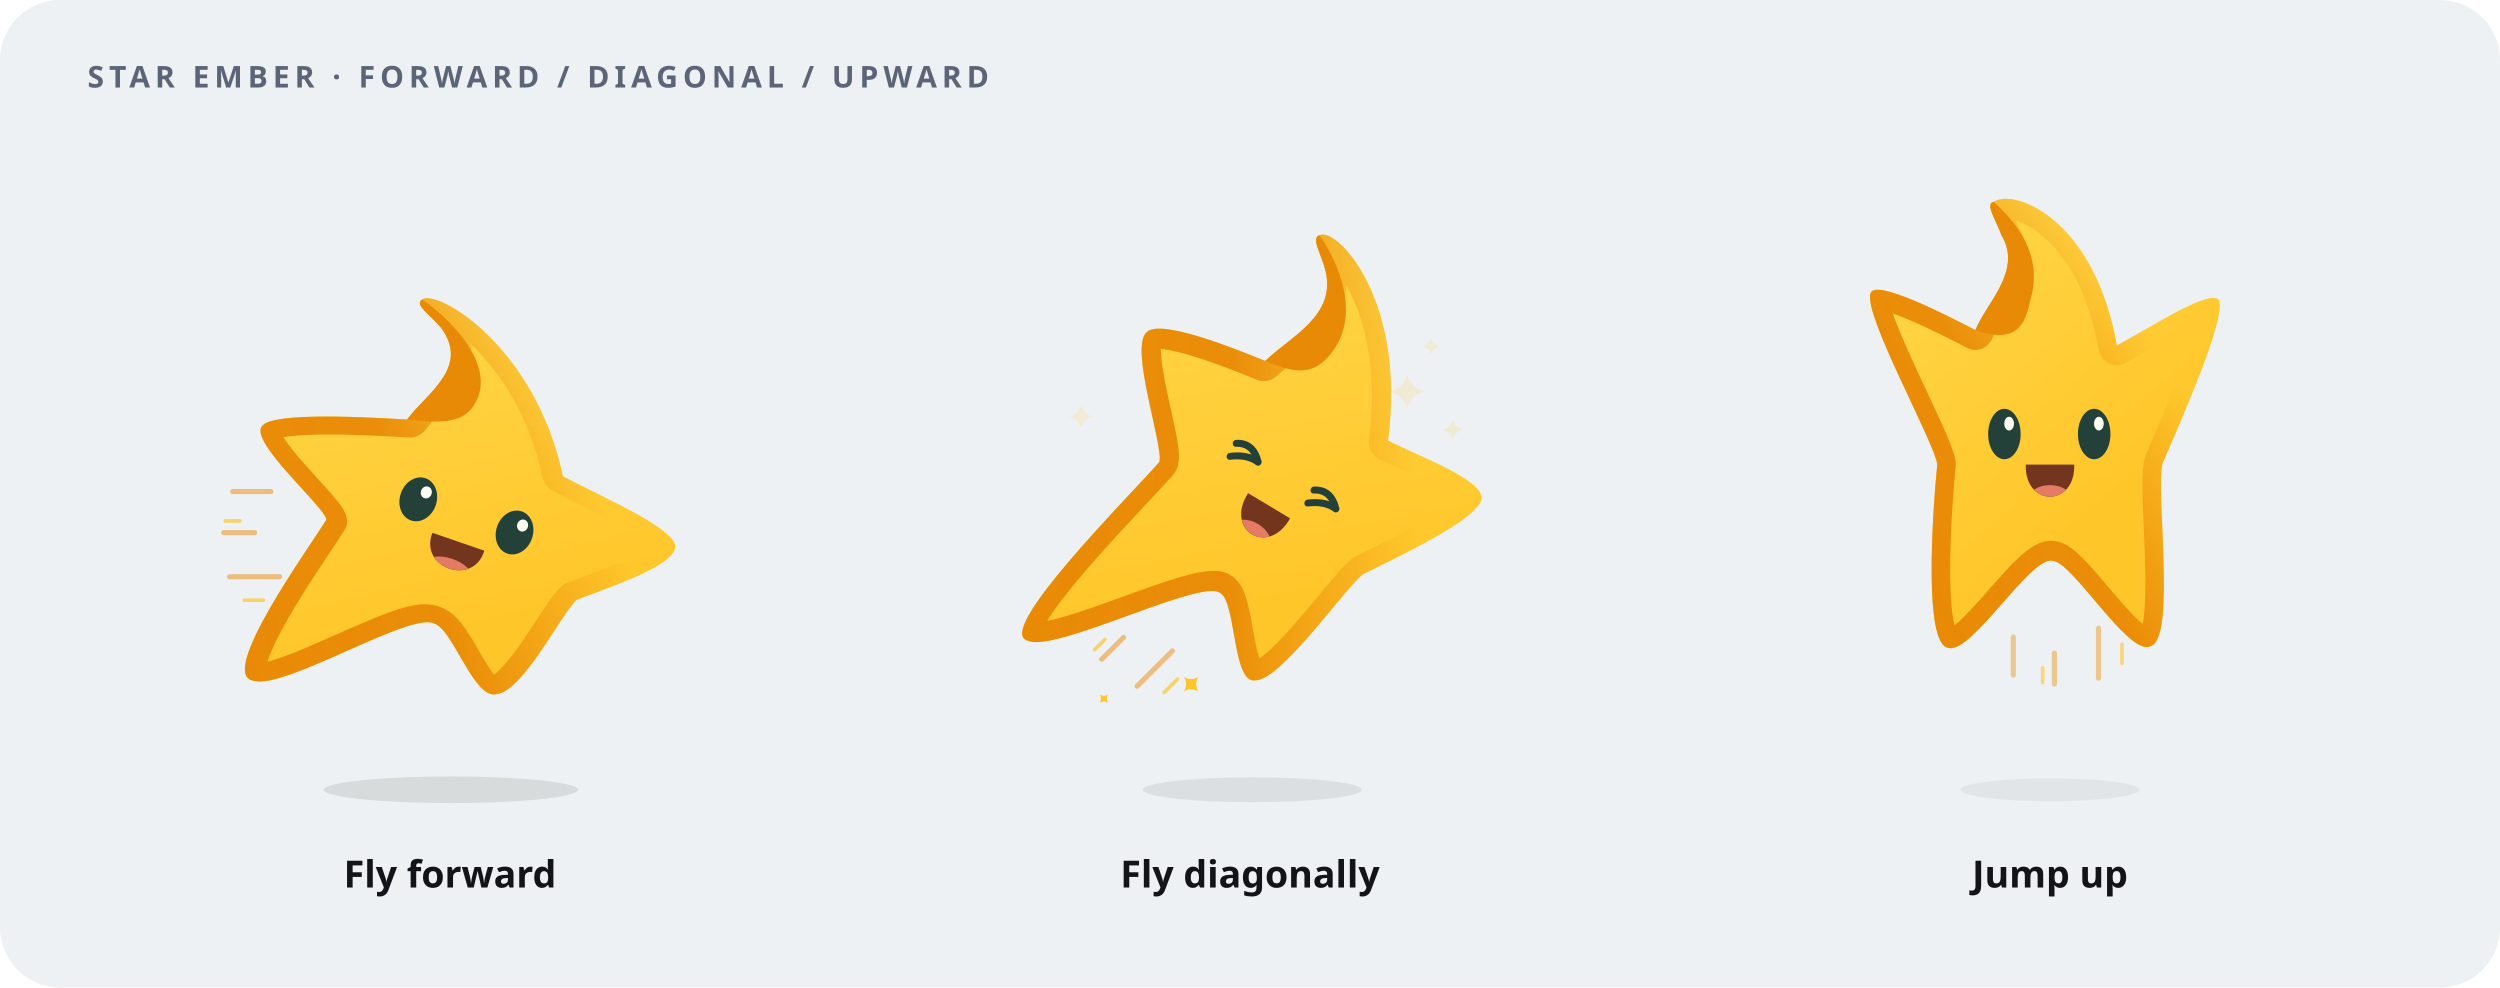
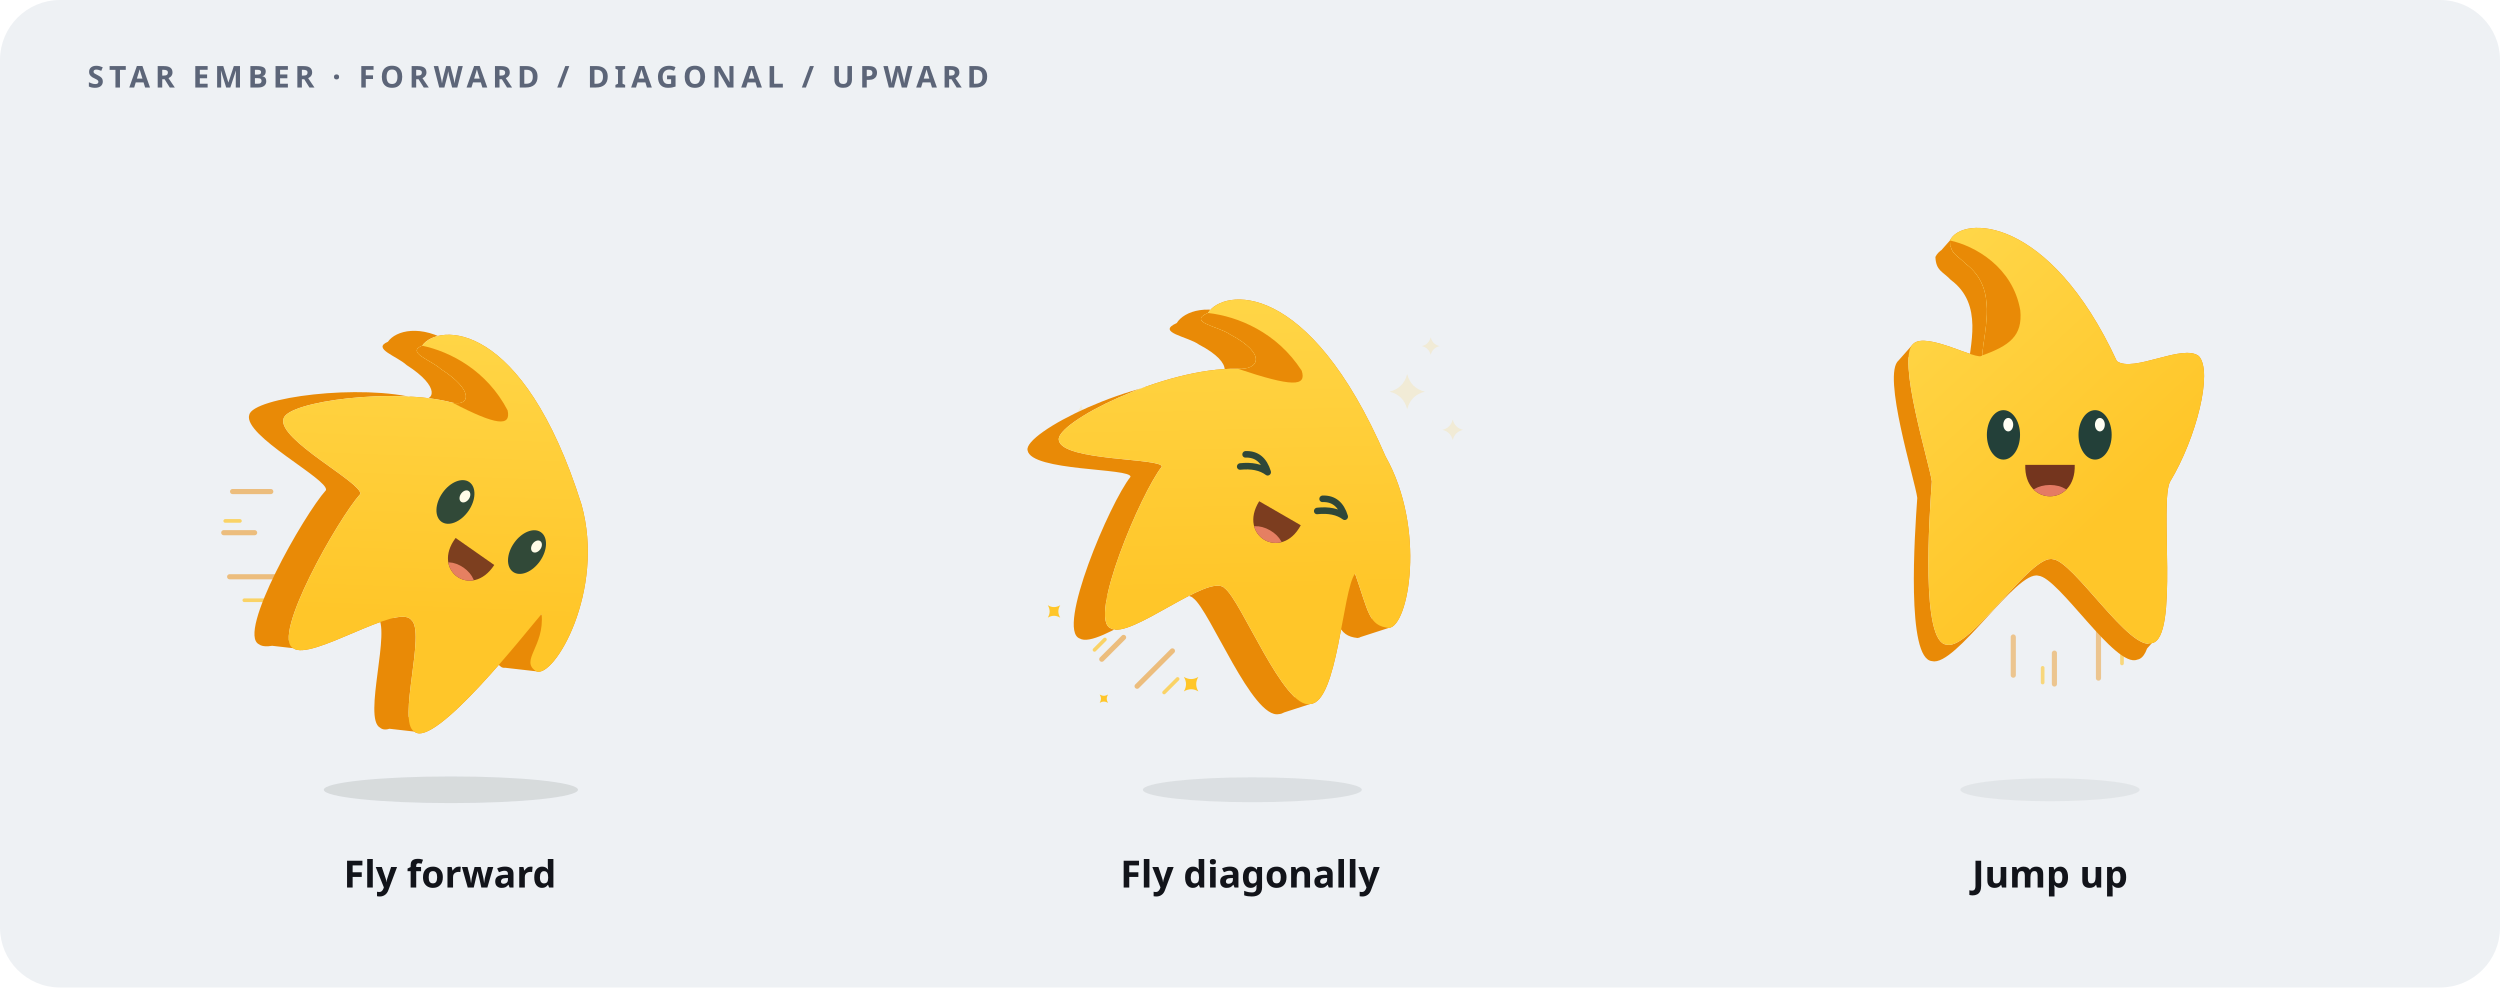
<svg xmlns="http://www.w3.org/2000/svg" viewBox="0 0 1000 395">
  <rect width="1000" height="395" rx="24" fill="#eef1f4" />
  <text x="35" y="35" font-family="sans-serif" font-size="12" font-weight="600" letter-spacing="2" fill="#5c6578">STAR EMBER · FORWARD / DIAGONAL / UPWARD</text>
  <svg x="30" y="55" width="300" height="285" viewBox="0 -85 360 485" role="img" aria-label="Star Ember">
    <defs>
      <linearGradient id="ember-sheet-0-gold" x1="20%" y1="0%" x2="85%" y2="100%">
        <stop offset="0%" stop-color="#ffd648" />
        <stop offset="70%" stop-color="#ffc629" />
      </linearGradient>
-       <linearGradient id="ember-sheet-0-rim" x1="0%" y1="85%" x2="90%" y2="15%">
-         <stop offset="0%" stop-color="#e98a06" stop-opacity="1" />
-         <stop offset="45%" stop-color="#e98a06" stop-opacity="0.95" />
-         <stop offset="85%" stop-color="#e98a06" stop-opacity="0" />
-       </linearGradient>
      <clipPath id="ember-sheet-0-body">
-         <path d="M 110.06 65.23 C 116.22 54.16 185.44 70.20 228.00 155.00 C 254.00 160.00 303.00 164.00 308.00 177.00 C 311.00 191.00 280.00 219.00 261.00 238.00 C 255.00 250.00 248.03 315.24 233.07 323.40 C 220.97 333.10 194.53 288.13 182.00 289.00 C 165.44 286.99 108.07 371.60 88.19 372.55 C 65.33 377.76 94.03 265.80 98.34 242.27 C 95.07 233.97 36.85 206.30 41.85 192.30 C 44.94 179.69 103.74 160.12 125.37 152.86 C 131.59 129.73 151.73 101.25 126.94 80.62 C 118.62 74.25 105.89 70.92 110.06 65.23 Z" />
+         <path d="M 75.11 131.86 C 74.98 113.20 123.24 77.41 234.84 158.15 C 285.00 196.95 290.79 266.24 277.12 268.91 C 262.81 269.43 271.94 251.72 256.63 234.83 C 255.00 250.00 249.23 352.17 230.11 350.08 C 215.94 351.86 195.84 289.68 182.00 289.00 C 167.07 284.81 139.89 351.57 124.06 350.88 C 106.22 353.46 97.00 261.00 99.90 238.73 C 96.78 231.59 28.32 240.82 23.44 226.78 C 18.26 215.55 76.48 165.49 116.69 151.77 C 128.08 147.28 125.20 136.38 95.79 137.54 C 86.36 136.32 68.28 142.02 75.11 131.86 Z" />
      </clipPath>
      <clipPath id="ember-sheet-0-mouth">
        <path d="M 163 226 Q 180 226 197 226 C 198 254 162 254 163 226 Z" />
      </clipPath>
    </defs>
    <ellipse cx="180.6" cy="359" rx="86.5" ry="9.075" fill="#17231e" opacity="0.113" />
    <g transform="translate(183 181) rotate(0)" opacity="1">
      <path d="M -125 -25 L -151 -25 M -136 3 L -157 3 M -119 33 L -153 33" fill="none" stroke="#e98a06" stroke-width="3.5" stroke-linecap="round" opacity="0.5" />
      <path d="M -146 -5 L -156 -5 M -130 49 L -143 49" fill="none" stroke="#ffc629" stroke-width="2.5" stroke-linecap="round" opacity="0.7" />
      <g opacity="0">
        <path d="M -157 -49 Q -155.8 -44.2 -151 -43 Q -155.8 -41.8 -157 -37 Q -158.2 -41.8 -163 -43 Q -158.2 -44.2 -157 -49 Z" fill="#ffc629" />
        <path d="M -175 19 Q -174.2 22.2 -171 23 Q -174.2 23.8 -175 27 Q -175.8 23.8 -179 23 Q -175.8 22.2 -175 19 Z" fill="#ffc629" />
        <path d="M -126 51 Q -124.6 56.6 -119 58 Q -124.6 59.4 -126 65 Q -127.4 59.4 -133 58 Q -127.4 56.6 -126 51 Z" fill="#ffc629" />
      </g>
    </g>
    <g opacity="0">
      <path d="M 287 76 Q 289.4 85.6 299 88 Q 289.4 90.4 287 100 Q 284.6 90.4 275 88 Q 284.6 85.6 287 76 Z" fill="#ffc629" />
      <path d="M 318 107 Q 319.4 112.6 325 114 Q 319.4 115.4 318 121 Q 316.6 115.4 311 114 Q 316.6 112.6 318 107 Z" fill="#ffc629" />
      <path d="M 303 51 Q 304.2 55.8 309 57 Q 304.2 58.2 303 63 Q 301.8 58.2 297 57 Q 301.8 55.8 303 51 Z" fill="#ffc629" />
      <path d="M 65 97 Q 66.6 103.4 73 105 Q 66.6 106.6 65 113 Q 63.4 106.6 57 105 Q 63.4 103.4 65 97 Z" fill="#ffc629" />
    </g>
-     <g transform="translate(3 -37) translate(180 235) rotate(19) scale(1.1 0.92) translate(-180 -235)">
-       <path d="M 110.06 65.23 C 116.22 54.16 185.44 70.20 228.00 155.00 C 254.00 160.00 303.00 164.00 308.00 177.00 C 311.00 191.00 280.00 219.00 261.00 238.00 C 255.00 250.00 248.03 315.24 233.07 323.40 C 220.97 333.10 194.53 288.13 182.00 289.00 C 165.44 286.99 108.07 371.60 88.19 372.55 C 65.33 377.76 94.03 265.80 98.34 242.27 C 95.07 233.97 36.85 206.30 41.85 192.30 C 44.94 179.69 103.74 160.12 125.37 152.86 C 131.59 129.73 151.73 101.25 126.94 80.62 C 118.62 74.25 105.89 70.92 110.06 65.23 Z" fill="url(#ember-sheet-0-gold)" />
+     <g transform="translate(3 -37) translate(180 235) rotate(35) scale(0.944 1) translate(-180 -235)">
+       <path d="M 234.84 158.15 C 123.24 77.41 74.98 113.20 75.11 131.86 L 53.26 143.05 C 53.13 124.40 101.39 88.61 213.00 169.34 Z M 277.12 268.91 C 290.79 266.24 285.00 196.95 234.84 158.15 L 213.00 169.34 C 263.16 208.14 268.95 277.44 255.27 280.10 Z M 277.12 268.91 C 262.81 269.43 271.94 251.72 256.63 234.83 L 234.78 246.02 C 250.09 262.91 240.97 280.63 255.27 280.10 Z M 230.11 350.08 C 249.23 352.17 255.00 250.00 256.63 234.83 L 234.78 246.02 C 233.15 261.19 227.38 363.37 208.26 361.28 Z M 230.11 350.08 C 215.94 351.86 195.84 289.68 182.00 289.00 L 160.15 300.19 C 173.99 300.87 194.09 363.05 208.26 361.28 Z M 124.06 350.88 C 139.89 351.57 167.07 284.81 182.00 289.00 L 160.15 300.19 C 145.22 296.01 118.04 362.77 102.21 362.08 Z M 124.06 350.88 C 106.22 353.46 97.00 261.00 99.90 238.73 L 78.05 249.92 C 75.15 272.19 84.37 364.66 102.21 362.08 Z M 99.90 238.73 C 96.78 231.59 28.32 240.82 23.44 226.78 L 1.59 237.98 C 6.47 252.02 74.93 242.79 78.05 249.92 Z M 23.44 226.78 C 18.26 215.55 76.48 165.49 116.69 151.77 L 94.84 162.96 C 54.63 176.68 -3.59 226.74 1.59 237.98 Z M 116.69 151.77 C 128.08 147.28 125.20 136.38 95.79 137.54 L 73.94 148.73 C 103.35 147.58 106.23 158.48 94.84 162.96 Z M 95.79 137.54 C 86.36 136.32 68.28 142.02 75.11 131.86 L 53.26 143.05 C 46.43 153.22 64.51 147.51 73.94 148.73 Z" fill="#e98a06" />
+       <path d="M 75.11 131.86 C 74.98 113.20 123.24 77.41 234.84 158.15 C 285.00 196.95 290.79 266.24 277.12 268.91 C 262.81 269.43 271.94 251.72 256.63 234.83 C 255.00 250.00 249.23 352.17 230.11 350.08 C 215.94 351.86 195.84 289.68 182.00 289.00 C 167.07 284.81 139.89 351.57 124.06 350.88 C 106.22 353.46 97.00 261.00 99.90 238.73 C 96.78 231.59 28.32 240.82 23.44 226.78 C 18.26 215.55 76.48 165.49 116.69 151.77 C 128.08 147.28 125.20 136.38 95.79 137.54 C 86.36 136.32 68.28 142.02 75.11 131.86 Z" fill="url(#ember-sheet-0-gold)" />
      <g clip-path="url(#ember-sheet-0-body)">
-         <path d="M 110.06 65.23 C 116.22 54.16 185.44 70.20 228.00 155.00 C 254.00 160.00 303.00 164.00 308.00 177.00 C 311.00 191.00 280.00 219.00 261.00 238.00 C 255.00 250.00 248.03 315.24 233.07 323.40 C 220.97 333.10 194.53 288.13 182.00 289.00 C 165.44 286.99 108.07 371.60 88.19 372.55 C 65.33 377.76 94.03 265.80 98.34 242.27 C 95.07 233.97 36.85 206.30 41.85 192.30 C 44.94 179.69 103.74 160.12 125.37 152.86 C 131.59 129.73 151.73 101.25 126.94 80.62 C 118.62 74.25 105.89 70.92 110.06 65.23 Z" fill="none" stroke="url(#ember-sheet-0-rim)" stroke-width="26" stroke-linejoin="round" />
-         <path d="M 110.06 65.23 C 132.16 72.78 162.90 92.18 162.41 119.87 C 161.44 139.14 151.88 146.03 125.37 152.86 C 131.59 129.73 151.73 101.25 126.94 80.62 C 118.62 74.25 105.89 70.92 110.06 65.23 Z" fill="#e98a06" />
-         <g transform="translate(0 0)" opacity="1">
+         <path d="M 75.11 131.86 C 94.15 124.18 123.64 120.42 152.35 134.57 C 161.17 142.28 152.24 147.40 116.69 151.77 C 128.08 147.28 125.20 136.38 95.79 137.54 C 86.36 136.32 68.28 142.02 75.11 131.86 Z" fill="#e98a06" />
+         <g transform="translate(11.4 0)" opacity="0.934">
          <g transform="translate(148 206)">
            <g opacity="1">
              <ellipse cx="0" cy="0" rx="11.4" ry="16.5" fill="#234039" />
              <ellipse cx="3.3" cy="-6.8" rx="3.4" ry="4.5" fill="#fffef3" />
            </g>
            <path d="M -10 -3 Q 0 -9 10 0 Q 1 -1 -9 6" fill="none" stroke="#234039" stroke-width="4.5" stroke-linecap="round" stroke-linejoin="round" opacity="0" />
          </g>
          <g transform="translate(211 206)">
            <g opacity="1">
              <ellipse cx="0" cy="0" rx="11.4" ry="16.5" fill="#234039" />
              <ellipse cx="3.3" cy="-6.8" rx="3.4" ry="4.5" fill="#fffef3" />
            </g>
            <path d="M -10 -3 Q 0 -9 10 0 Q 1 -1 -9 6" fill="none" stroke="#234039" stroke-width="4.5" stroke-linecap="round" stroke-linejoin="round" opacity="0" />
          </g>
          <path d="M 170 228 Q 180 241 191 228" fill="none" stroke="#234039" stroke-width="4.3" stroke-linecap="round" opacity="0" />
          <g opacity="1">
            <path d="M 163 226 Q 180 226 197 226 C 198 254 162 254 163 226 Z" fill="#74351e" />
            <g clip-path="url(#ember-sheet-0-mouth)">
              <ellipse cx="180" cy="248.4" rx="15" ry="8.96" fill="#e47b64" />
            </g>
          </g>
        </g>
      </g>
    </g>
  </svg>
  <text x="180" y="355" text-anchor="middle" font-family="sans-serif" font-size="15" font-weight="600" fill="#12141a">Fly forward</text>
  <svg x="350" y="55" width="300" height="285" viewBox="0 -85 360 485" role="img" aria-label="Star Ember">
    <defs>
      <linearGradient id="ember-sheet-1-gold" x1="20%" y1="0%" x2="85%" y2="100%">
        <stop offset="0%" stop-color="#ffd648" />
        <stop offset="70%" stop-color="#ffc629" />
      </linearGradient>
-       <linearGradient id="ember-sheet-1-rim" x1="0%" y1="85%" x2="90%" y2="15%">
-         <stop offset="0%" stop-color="#e98a06" stop-opacity="1" />
-         <stop offset="45%" stop-color="#e98a06" stop-opacity="0.95" />
-         <stop offset="85%" stop-color="#e98a06" stop-opacity="0" />
-       </linearGradient>
      <clipPath id="ember-sheet-1-body">
-         <path d="M 113.20 63.50 C 120.00 53.24 188.00 69.58 227.56 152.20 C 252.54 150.57 299.60 142.07 304.40 153.80 C 307.40 167.80 278.18 207.30 260.20 232.87 C 254.57 247.23 249.42 317.02 234.20 324.84 C 221.91 334.30 194.63 288.25 182.00 289.00 C 165.17 287.34 105.08 375.41 84.51 377.24 C 60.79 383.54 93.73 265.17 99.00 238.00 C 96.00 228.00 40.00 186.00 45.00 172.00 C 48.00 160.00 105.00 152.00 125.97 149.01 C 132.14 127.45 152.66 101.02 128.85 80.16 C 121.04 73.08 108.94 67.83 113.20 63.50 Z" />
+         <path d="M 74.41 132.44 C 74.98 113.20 123.24 77.41 234.05 156.52 C 284.88 185.36 308.65 249.12 296.87 256.55 C 283.72 262.22 278.79 254.01 256.96 236.08 C 255.00 250.00 291.99 318.01 275.64 328.14 C 261.52 340.51 196.38 290.37 182.00 289.00 C 167.07 284.78 142.39 351.55 126.65 351.40 C 108.90 354.57 97.00 261.00 100.51 238.83 C 98.11 233.07 37.51 269.65 28.00 258.23 C 19.19 249.55 66.53 179.31 112.56 155.15 C 126.08 148.79 125.20 136.38 95.79 137.54 C 86.11 136.51 64.76 145.20 74.41 132.44 Z" />
      </clipPath>
      <clipPath id="ember-sheet-1-mouth">
        <path d="M 163 226 Q 180 226 197 226 C 198 254 162 254 163 226 Z" />
      </clipPath>
    </defs>
    <ellipse cx="181.6" cy="359" rx="74.5" ry="8.475" fill="#17231e" opacity="0.089" />
    <g transform="translate(188 157) rotate(-45)" opacity="1">
      <path d="M -125 -25 L -151 -25 M -136 3 L -157 3 M -119 33 L -153 33" fill="none" stroke="#e98a06" stroke-width="3.5" stroke-linecap="round" opacity="0.5" />
      <path d="M -146 -5 L -156 -5 M -130 49 L -143 49" fill="none" stroke="#ffc629" stroke-width="2.5" stroke-linecap="round" opacity="0.7" />
      <g opacity="1">
        <path d="M -157 -49 Q -155.8 -44.2 -151 -43 Q -155.8 -41.8 -157 -37 Q -158.2 -41.8 -163 -43 Q -158.2 -44.2 -157 -49 Z" fill="#ffc629" />
        <path d="M -175 19 Q -174.2 22.2 -171 23 Q -174.2 23.8 -175 27 Q -175.8 23.8 -179 23 Q -175.8 22.2 -175 19 Z" fill="#ffc629" />
        <path d="M -126 51 Q -124.6 56.6 -119 58 Q -124.6 59.4 -126 65 Q -127.4 59.4 -133 58 Q -127.4 56.6 -126 51 Z" fill="#ffc629" />
      </g>
    </g>
    <g opacity="0.15">
      <path d="M 287 76 Q 289.4 85.6 299 88 Q 289.4 90.4 287 100 Q 284.6 90.4 275 88 Q 284.6 85.6 287 76 Z" fill="#ffc629" />
      <path d="M 318 107 Q 319.4 112.6 325 114 Q 319.4 115.4 318 121 Q 316.6 115.4 311 114 Q 316.6 112.6 318 107 Z" fill="#ffc629" />
      <path d="M 303 51 Q 304.2 55.8 309 57 Q 304.2 58.2 303 63 Q 301.8 58.2 297 57 Q 301.8 55.8 303 51 Z" fill="#ffc629" />
      <path d="M 65 97 Q 66.6 103.4 73 105 Q 66.6 106.6 65 113 Q 63.4 106.6 57 105 Q 63.4 103.4 65 97 Z" fill="#ffc629" />
    </g>
-     <g transform="translate(8 -61) translate(180 235) rotate(31) scale(0.98 1.08) translate(-180 -235)">
-       <path d="M 113.20 63.50 C 120.00 53.24 188.00 69.58 227.56 152.20 C 252.54 150.57 299.60 142.07 304.40 153.80 C 307.40 167.80 278.18 207.30 260.20 232.87 C 254.57 247.23 249.42 317.02 234.20 324.84 C 221.91 334.30 194.63 288.25 182.00 289.00 C 165.17 287.34 105.08 375.41 84.51 377.24 C 60.79 383.54 93.73 265.17 99.00 238.00 C 96.00 228.00 40.00 186.00 45.00 172.00 C 48.00 160.00 105.00 152.00 125.97 149.01 C 132.14 127.45 152.66 101.02 128.85 80.16 C 121.04 73.08 108.94 67.83 113.20 63.50 Z" fill="url(#ember-sheet-1-gold)" />
+     <g transform="translate(8 -61) translate(180 235) rotate(30) scale(0.961 1) translate(-180 -235)">
+       <path d="M 234.05 156.52 C 123.24 77.41 74.98 113.20 74.41 132.44 L 58.80 149.04 C 59.37 129.80 107.63 94.00 218.45 173.11 Z M 296.87 256.55 C 308.65 249.12 284.88 185.36 234.05 156.52 L 218.45 173.11 C 269.27 201.95 293.04 265.71 281.27 273.14 Z M 296.87 256.55 C 283.72 262.22 278.79 254.01 256.96 236.08 L 241.35 252.67 C 263.18 270.60 268.12 278.81 281.27 273.14 Z M 275.64 328.14 C 291.99 318.01 255.00 250.00 256.96 236.08 L 241.35 252.67 C 239.39 266.59 276.38 334.60 260.03 344.73 Z M 275.64 328.14 C 261.52 340.51 196.38 290.37 182.00 289.00 L 166.39 305.59 C 180.78 306.97 245.91 357.10 260.03 344.73 Z M 126.65 351.40 C 142.39 351.55 167.07 284.78 182.00 289.00 L 166.39 305.59 C 151.47 301.37 126.78 368.14 111.05 367.99 Z M 126.65 351.40 C 108.90 354.57 97.00 261.00 100.51 238.83 L 84.91 255.42 C 81.39 277.59 93.30 371.16 111.05 367.99 Z M 100.51 238.83 C 98.11 233.07 37.51 269.65 28.00 258.23 L 12.39 274.82 C 21.91 286.24 82.50 249.66 84.91 255.42 Z M 28.00 258.23 C 19.19 249.55 66.53 179.31 112.56 155.15 L 96.95 171.74 C 50.93 195.90 3.58 266.14 12.39 274.82 Z M 112.56 155.15 C 126.08 148.79 125.20 136.38 95.79 137.54 L 80.18 154.13 C 109.60 152.98 110.48 165.38 96.95 171.74 Z M 95.79 137.54 C 86.11 136.51 64.76 145.20 74.41 132.44 L 58.80 149.04 C 49.15 161.79 70.51 153.11 80.18 154.13 Z" fill="#e98a06" />
+       <path d="M 74.41 132.44 C 74.98 113.20 123.24 77.41 234.05 156.52 C 284.88 185.36 308.65 249.12 296.87 256.55 C 283.72 262.22 278.79 254.01 256.96 236.08 C 255.00 250.00 291.99 318.01 275.64 328.14 C 261.52 340.51 196.38 290.37 182.00 289.00 C 167.07 284.78 142.39 351.55 126.65 351.40 C 108.90 354.57 97.00 261.00 100.51 238.83 C 98.11 233.07 37.51 269.65 28.00 258.23 C 19.19 249.55 66.53 179.31 112.56 155.15 C 126.08 148.79 125.20 136.38 95.79 137.54 C 86.11 136.51 64.76 145.20 74.41 132.44 Z" fill="url(#ember-sheet-1-gold)" />
      <g clip-path="url(#ember-sheet-1-body)">
-         <path d="M 113.20 63.50 C 120.00 53.24 188.00 69.58 227.56 152.20 C 252.54 150.57 299.60 142.07 304.40 153.80 C 307.40 167.80 278.18 207.30 260.20 232.87 C 254.57 247.23 249.42 317.02 234.20 324.84 C 221.91 334.30 194.63 288.25 182.00 289.00 C 165.17 287.34 105.08 375.41 84.51 377.24 C 60.79 383.54 93.73 265.17 99.00 238.00 C 96.00 228.00 40.00 186.00 45.00 172.00 C 48.00 160.00 105.00 152.00 125.97 149.01 C 132.14 127.45 152.66 101.02 128.85 80.16 C 121.04 73.08 108.94 67.83 113.20 63.50 Z" fill="none" stroke="url(#ember-sheet-1-rim)" stroke-width="26" stroke-linejoin="round" />
-         <path d="M 113.20 63.50 C 134.54 72.20 164.21 91.86 162.77 119.78 C 161.50 139.12 151.89 146.03 125.97 149.01 C 132.14 127.45 152.66 101.02 128.85 80.16 C 121.04 73.08 108.94 67.83 113.20 63.50 Z" fill="#e98a06" />
-         <g transform="translate(0 0)" opacity="1">
+         <path d="M 74.41 132.44 C 94.15 124.18 123.64 120.42 152.35 134.57 C 161.17 142.28 152.24 147.40 112.56 155.15 C 126.08 148.79 125.20 136.38 95.79 137.54 C 86.11 136.51 64.76 145.20 74.41 132.44 Z" fill="#e98a06" />
+         <g transform="translate(9.5 0)" opacity="0.945">
          <g transform="translate(148 206)">
            <g opacity="0">
              <ellipse cx="0" cy="0" rx="11.4" ry="0.825" fill="#234039" />
              <ellipse cx="3.3" cy="0" rx="3.4" ry="0" fill="#fffef3" />
            </g>
            <path d="M -10 -3 Q 0 -9 10 0 Q 1 -1 -9 6" fill="none" stroke="#234039" stroke-width="4.5" stroke-linecap="round" stroke-linejoin="round" opacity="1" />
          </g>
          <g transform="translate(211 206)">
            <g opacity="0">
              <ellipse cx="0" cy="0" rx="11.4" ry="0.825" fill="#234039" />
              <ellipse cx="3.3" cy="0" rx="3.4" ry="0" fill="#fffef3" />
            </g>
            <path d="M -10 -3 Q 0 -9 10 0 Q 1 -1 -9 6" fill="none" stroke="#234039" stroke-width="4.5" stroke-linecap="round" stroke-linejoin="round" opacity="1" />
          </g>
          <path d="M 170 228 Q 180 241 191 228" fill="none" stroke="#234039" stroke-width="4.3" stroke-linecap="round" opacity="0" />
          <g opacity="1">
            <path d="M 163 226 Q 180 226 197 226 C 198 254 162 254 163 226 Z" fill="#74351e" />
            <g clip-path="url(#ember-sheet-1-mouth)">
              <ellipse cx="180" cy="248.4" rx="15" ry="8.96" fill="#e47b64" />
            </g>
          </g>
        </g>
      </g>
    </g>
  </svg>
  <text x="500" y="355" text-anchor="middle" font-family="sans-serif" font-size="15" font-weight="600" fill="#12141a">Fly diagonally</text>
  <svg x="670" y="55" width="300" height="285" viewBox="0 -85 360 485" role="img" aria-label="Star Ember">
    <defs>
      <linearGradient id="ember-sheet-2-gold" x1="20%" y1="0%" x2="85%" y2="100%">
        <stop offset="0%" stop-color="#ffd648" />
        <stop offset="70%" stop-color="#ffc629" />
      </linearGradient>
-       <linearGradient id="ember-sheet-2-rim" x1="0%" y1="85%" x2="90%" y2="15%">
-         <stop offset="0%" stop-color="#e98a06" stop-opacity="1" />
-         <stop offset="45%" stop-color="#e98a06" stop-opacity="0.95" />
-         <stop offset="85%" stop-color="#e98a06" stop-opacity="0" />
-       </linearGradient>
      <clipPath id="ember-sheet-2-body">
-         <path d="M 140.45 54.10 C 154.00 45.00 211.00 64.00 226.91 147.99 C 250.34 136.42 294.49 109.19 299.00 119.00 C 302.00 133.00 275.46 189.75 259.01 225.18 C 253.93 243.08 269.00 342.00 250.00 345.00 C 235.00 351.00 196.00 290.00 182.00 289.00 C 167.00 285.00 125.00 350.00 109.00 346.00 C 91.00 345.00 97.56 257.42 100.89 225.80 C 98.65 210.95 49.00 128.00 54.00 114.00 C 56.73 103.74 108.60 128.80 127.71 137.98 C 134.99 120.62 161.00 99.00 146.00 76.00 C 142.27 66.26 134.08 55.04 140.45 54.10 Z" />
+         <path d="M 111.20 76.27 C 119.19 59.72 179.26 58.87 225.96 156.79 C 237.32 164.78 271.18 145.02 282.31 153.40 C 292.27 163.68 280.58 208.21 262.68 237.03 C 255.00 250.00 269.00 342.00 250.00 345.00 C 235.00 351.00 196.00 290.00 182.00 289.00 C 167.00 285.00 125.00 350.00 109.00 346.00 C 91.00 345.00 97.00 261.00 98.74 237.08 C 97.20 225.20 74.26 154.53 85.92 145.31 C 94.82 136.72 130.73 157.09 133.41 153.01 C 134.76 135.45 144.51 107.90 121.86 91.63 C 115.88 85.61 111.67 85.56 111.20 76.27 Z" />
      </clipPath>
      <clipPath id="ember-sheet-2-mouth">
        <path d="M 163 226 Q 180 226 197 226 C 198 254 162 254 163 226 Z" />
      </clipPath>
    </defs>
    <ellipse cx="180" cy="359" rx="61" ry="7.8" fill="#17231e" opacity="0.062" />
    <g transform="translate(180 130) rotate(-90)" opacity="0.85">
      <path d="M -125 -25 L -151 -25 M -136 3 L -157 3 M -119 33 L -153 33" fill="none" stroke="#e98a06" stroke-width="3.5" stroke-linecap="round" opacity="0.5" />
      <path d="M -146 -5 L -156 -5 M -130 49 L -143 49" fill="none" stroke="#ffc629" stroke-width="2.5" stroke-linecap="round" opacity="0.7" />
      <g opacity="0">
        <path d="M -157 -49 Q -155.8 -44.2 -151 -43 Q -155.8 -41.8 -157 -37 Q -158.2 -41.8 -163 -43 Q -158.2 -44.2 -157 -49 Z" fill="#ffc629" />
        <path d="M -175 19 Q -174.2 22.2 -171 23 Q -174.2 23.8 -175 27 Q -175.8 23.8 -179 23 Q -175.8 22.2 -175 19 Z" fill="#ffc629" />
        <path d="M -126 51 Q -124.6 56.6 -119 58 Q -124.6 59.4 -126 65 Q -127.4 59.4 -133 58 Q -127.4 56.6 -126 51 Z" fill="#ffc629" />
      </g>
    </g>
    <g opacity="0">
      <path d="M 287 76 Q 289.4 85.6 299 88 Q 289.4 90.4 287 100 Q 284.6 90.4 275 88 Q 284.6 85.6 287 76 Z" fill="#ffc629" />
      <path d="M 318 107 Q 319.4 112.6 325 114 Q 319.4 115.4 318 121 Q 316.6 115.4 311 114 Q 316.6 112.6 318 107 Z" fill="#ffc629" />
      <path d="M 303 51 Q 304.2 55.8 309 57 Q 304.2 58.2 303 63 Q 301.8 58.2 297 57 Q 301.8 55.8 303 51 Z" fill="#ffc629" />
      <path d="M 65 97 Q 66.6 103.4 73 105 Q 66.6 106.6 65 113 Q 63.4 106.6 57 105 Q 63.4 103.4 65 97 Z" fill="#ffc629" />
    </g>
-     <g transform="translate(0 -88) translate(180 235) rotate(0) scale(0.97 1.04) translate(-180 -235)">
-       <path d="M 140.45 54.10 C 154.00 45.00 211.00 64.00 226.91 147.99 C 250.34 136.42 294.49 109.19 299.00 119.00 C 302.00 133.00 275.46 189.75 259.01 225.18 C 253.93 243.08 269.00 342.00 250.00 345.00 C 235.00 351.00 196.00 290.00 182.00 289.00 C 167.00 285.00 125.00 350.00 109.00 346.00 C 91.00 345.00 97.56 257.42 100.89 225.80 C 98.65 210.95 49.00 128.00 54.00 114.00 C 56.73 103.74 108.60 128.80 127.71 137.98 C 134.99 120.62 161.00 99.00 146.00 76.00 C 142.27 66.26 134.08 55.04 140.45 54.10 Z" fill="url(#ember-sheet-2-gold)" />
+     <g transform="translate(0 -88) translate(180 235) rotate(0) scale(0.99 1.02) translate(-180 -235)">
+       <path d="M 225.96 156.79 C 179.26 58.87 119.19 59.72 111.20 76.27 L 101.20 87.27 C 109.19 70.72 169.26 69.87 215.96 167.79 Z M 282.31 153.40 C 271.18 145.02 237.32 164.78 225.96 156.79 L 215.96 167.79 C 227.32 175.78 261.18 156.02 272.31 164.40 Z M 262.68 237.03 C 280.58 208.21 292.27 163.68 282.31 153.40 L 272.31 164.40 C 282.27 174.68 270.58 219.21 252.68 248.03 Z M 250.00 345.00 C 269.00 342.00 255.00 250.00 262.68 237.03 L 252.68 248.03 C 245.00 261.00 259.00 353.00 240.00 356.00 Z M 250.00 345.00 C 235.00 351.00 196.00 290.00 182.00 289.00 L 172.00 300.00 C 186.00 301.00 225.00 362.00 240.00 356.00 Z M 182.00 289.00 C 167.00 285.00 125.00 350.00 109.00 346.00 L 99.00 357.00 C 115.00 361.00 157.00 296.00 172.00 300.00 Z M 109.00 346.00 C 91.00 345.00 97.00 261.00 98.74 237.08 L 88.74 248.08 C 87.00 272.00 81.00 356.00 99.00 357.00 Z M 98.74 237.08 C 97.20 225.20 74.26 154.53 85.92 145.31 L 75.92 156.31 C 64.26 165.53 87.20 236.20 88.74 248.08 Z M 133.41 153.01 C 130.73 157.09 94.82 136.72 85.92 145.31 L 75.92 156.31 C 84.82 147.72 120.73 168.09 123.41 164.01 Z M 133.41 153.01 C 134.76 135.45 144.51 107.90 121.86 91.63 L 111.86 102.63 C 134.51 118.90 124.76 146.45 123.41 164.01 Z M 121.86 91.63 C 115.88 85.61 111.67 85.56 111.20 76.27 L 101.20 87.27 C 101.67 96.56 105.88 96.61 111.86 102.63 Z" fill="#e98a06" />
+       <path d="M 111.20 76.27 C 119.19 59.72 179.26 58.87 225.96 156.79 C 237.32 164.78 271.18 145.02 282.31 153.40 C 292.27 163.68 280.58 208.21 262.68 237.03 C 255.00 250.00 269.00 342.00 250.00 345.00 C 235.00 351.00 196.00 290.00 182.00 289.00 C 167.00 285.00 125.00 350.00 109.00 346.00 C 91.00 345.00 97.00 261.00 98.74 237.08 C 97.20 225.20 74.26 154.53 85.92 145.31 C 94.82 136.72 130.73 157.09 133.41 153.01 C 134.76 135.45 144.51 107.90 121.86 91.63 C 115.88 85.61 111.67 85.56 111.20 76.27 Z" fill="url(#ember-sheet-2-gold)" />
      <g clip-path="url(#ember-sheet-2-body)">
-         <path d="M 140.45 54.10 C 154.00 45.00 211.00 64.00 226.91 147.99 C 250.34 136.42 294.49 109.19 299.00 119.00 C 302.00 133.00 275.46 189.75 259.01 225.18 C 253.93 243.08 269.00 342.00 250.00 345.00 C 235.00 351.00 196.00 290.00 182.00 289.00 C 167.00 285.00 125.00 350.00 109.00 346.00 C 91.00 345.00 97.56 257.42 100.89 225.80 C 98.65 210.95 49.00 128.00 54.00 114.00 C 56.73 103.74 108.60 128.80 127.71 137.98 C 134.99 120.62 161.00 99.00 146.00 76.00 C 142.27 66.26 134.08 55.04 140.45 54.10 Z" fill="none" stroke="url(#ember-sheet-2-rim)" stroke-width="26" stroke-linejoin="round" />
-         <path d="M 140.45 54.10 C 156.00 67.00 176.00 89.00 166.00 119.00 C 162.00 139.00 152.00 146.00 127.71 137.98 C 134.99 120.62 161.00 99.00 146.00 76.00 C 142.27 66.26 134.08 55.04 140.45 54.10 Z" fill="#e98a06" />
+         <path d="M 111.20 76.27 C 128.33 79.83 154.46 94.01 159.56 122.85 C 161.35 140.04 151.93 146.51 133.41 153.01 C 134.76 135.45 144.51 107.90 121.86 91.63 C 115.88 85.61 111.67 85.56 111.20 76.27 Z" fill="#e98a06" />
        <g transform="translate(0 0)" opacity="1">
          <g transform="translate(148 206)">
            <g opacity="1">
              <ellipse cx="0" cy="0" rx="11.4" ry="16.5" fill="#234039" />
              <ellipse cx="3.3" cy="-6.8" rx="3.4" ry="4.5" fill="#fffef3" />
            </g>
            <path d="M -10 -3 Q 0 -9 10 0 Q 1 -1 -9 6" fill="none" stroke="#234039" stroke-width="4.5" stroke-linecap="round" stroke-linejoin="round" opacity="0" />
          </g>
          <g transform="translate(211 206)">
            <g opacity="1">
              <ellipse cx="0" cy="0" rx="11.4" ry="16.5" fill="#234039" />
              <ellipse cx="3.3" cy="-6.8" rx="3.4" ry="4.5" fill="#fffef3" />
            </g>
            <path d="M -10 -3 Q 0 -9 10 0 Q 1 -1 -9 6" fill="none" stroke="#234039" stroke-width="4.5" stroke-linecap="round" stroke-linejoin="round" opacity="0" />
          </g>
          <path d="M 170 228 Q 180 241 191 228" fill="none" stroke="#234039" stroke-width="4.3" stroke-linecap="round" opacity="0" />
          <g opacity="1">
            <path d="M 163 226 Q 180 226 197 226 C 198 254 162 254 163 226 Z" fill="#74351e" />
            <g clip-path="url(#ember-sheet-2-mouth)">
              <ellipse cx="180" cy="248.4" rx="15" ry="8.96" fill="#e47b64" />
            </g>
          </g>
        </g>
      </g>
    </g>
  </svg>
  <text x="820" y="355" text-anchor="middle" font-family="sans-serif" font-size="15" font-weight="600" fill="#12141a">Jump up</text>
</svg>
